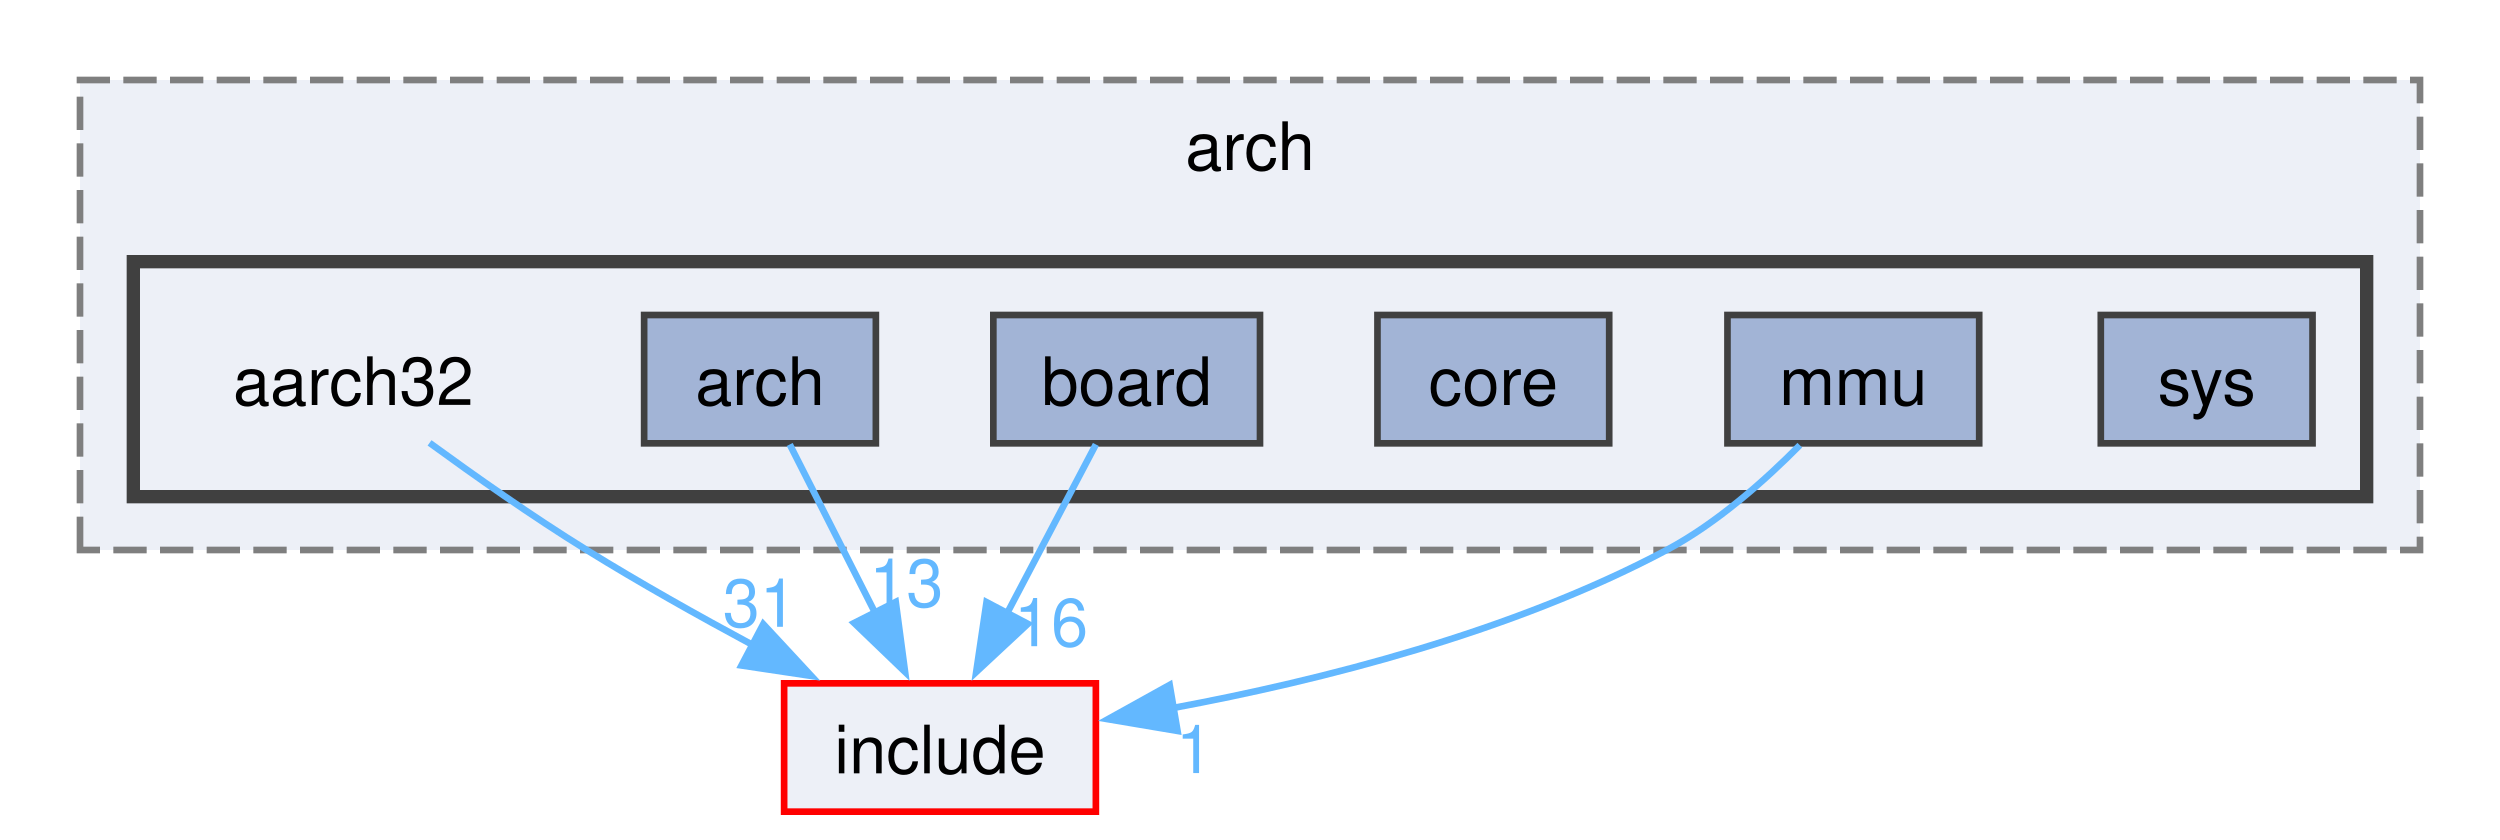
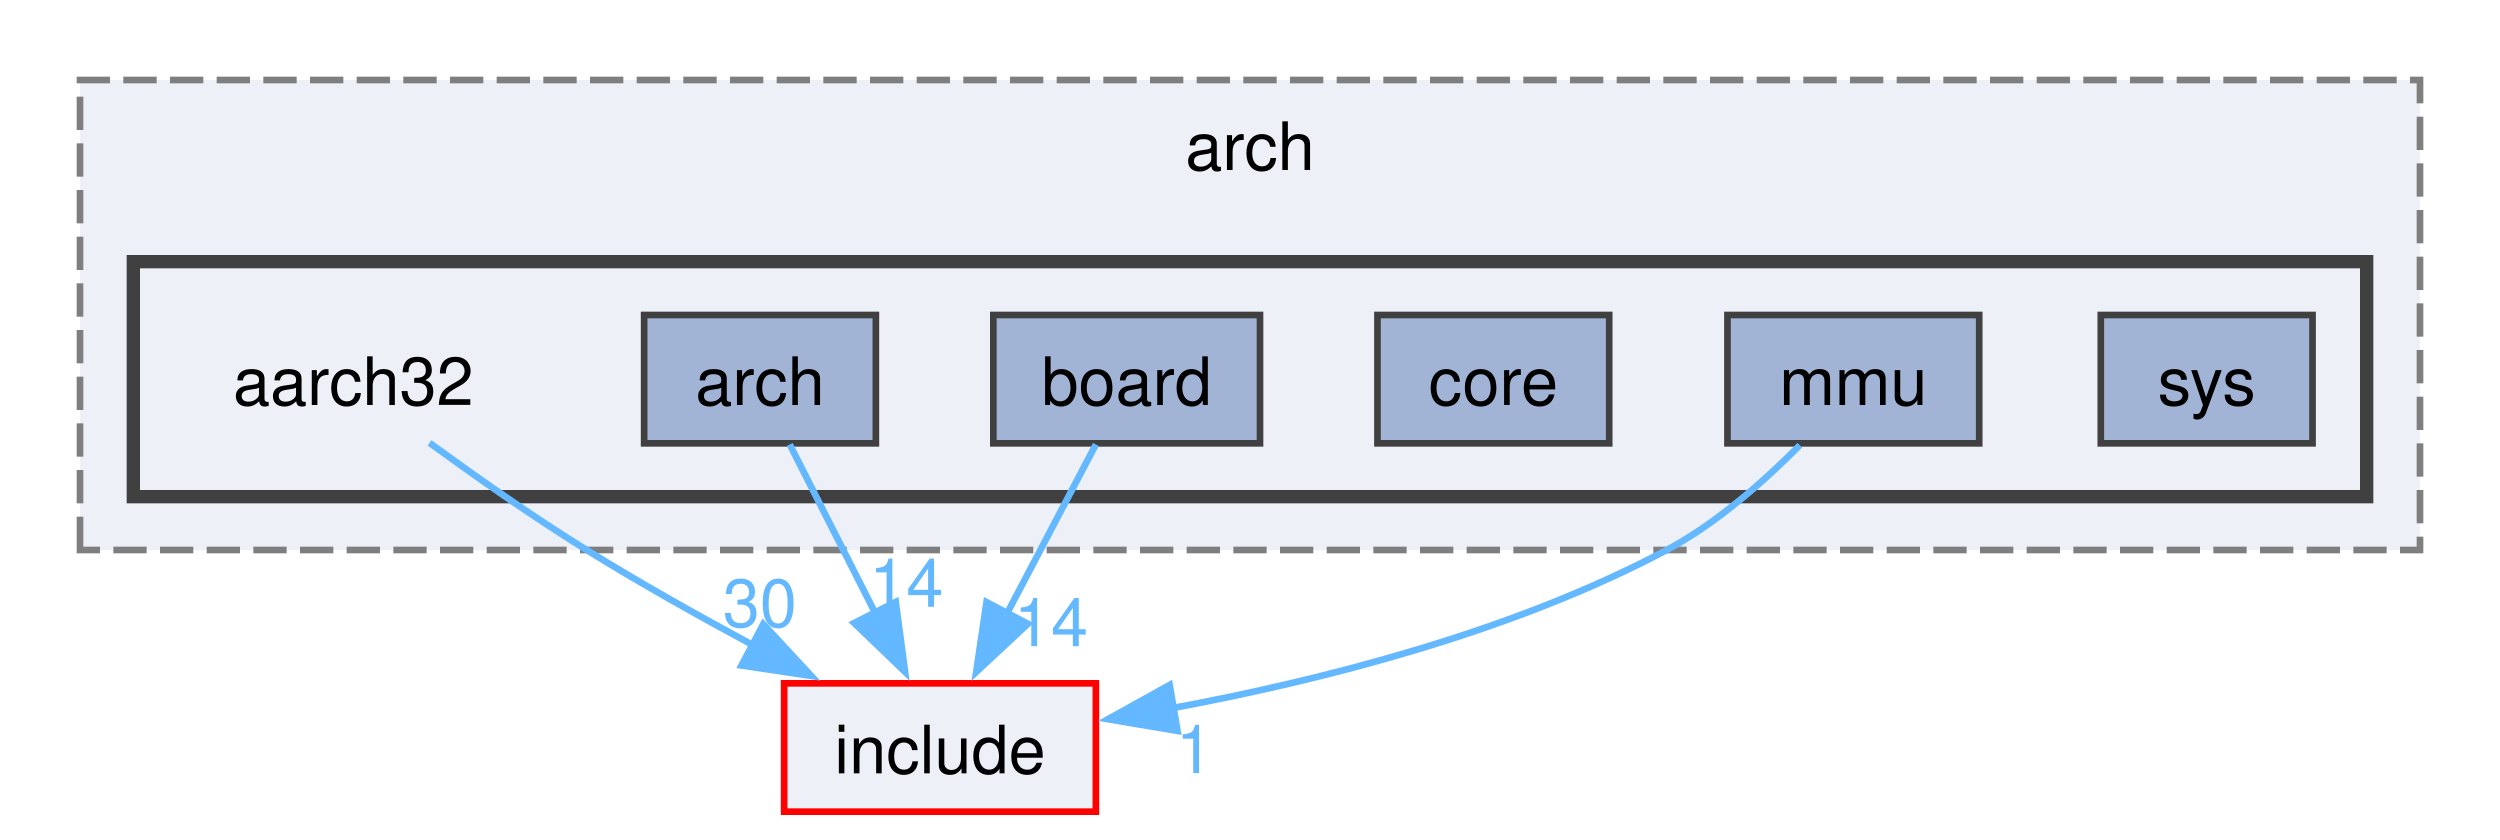
<svg xmlns="http://www.w3.org/2000/svg" xmlns:xlink="http://www.w3.org/1999/xlink" width="375pt" height="126pt" viewBox="0.00 0.00 375.00 126.00">
  <g id="graph0" class="graph" transform="scale(1 1) rotate(0) translate(4 121.75)">
    <g id="clust1" class="cluster">
      <g id="a_clust1">
        <a xlink:href="dir_76e3dd4d2fa719e8d3b096e9aa563982.html" target="_top" xlink:title="arch">
          <polygon fill="#edf0f7" stroke="#7f7f7f" stroke-dasharray="5,2" points="8,-39.25 8,-109.75 359,-109.75 359,-39.25 8,-39.25" />
          <text xml:space="preserve" text-anchor="middle" x="183.5" y="-96.25" font-family="Helvetica,sans-Serif" font-size="10.00">arch</text>
        </a>
      </g>
    </g>
    <g id="clust2" class="cluster">
      <g id="a_clust2">
        <a xlink:href="dir_164d9d2f5b0c525076e27a6a92d62d00.html" target="_top">
          <polygon fill="#edf0f7" stroke="#404040" stroke-width="2" points="16,-47.25 16,-82.5 351,-82.5 351,-47.25 16,-47.25" />
        </a>
      </g>
    </g>
    <g id="node1" class="node">
      <text xml:space="preserve" text-anchor="middle" x="49" y="-61" font-family="Helvetica,sans-Serif" font-size="10.00">aarch32</text>
    </g>
    <g id="node7" class="node">
      <g id="a_node7">
        <a xlink:href="dir_d44c64559bbebec7f509842c48db8b23.html" target="_top" xlink:title="include">
          <polygon fill="#edf0f7" stroke="red" points="160.38,-19.25 113.62,-19.25 113.62,0 160.38,0 160.38,-19.25" />
          <text xml:space="preserve" text-anchor="middle" x="137" y="-5.75" font-family="Helvetica,sans-Serif" font-size="10.00">include</text>
        </a>
      </g>
    </g>
    <g id="edge1" class="edge">
      <g id="a_edge1">
        <a xlink:href="dir_000000_000045.html" target="_top">
          <path fill="none" stroke="#63b8ff" d="M60.43,-55.32C67.16,-50.41 75.91,-44.25 84,-39.25 91.91,-34.35 100.73,-29.4 108.87,-25.02" />
          <polygon fill="#63b8ff" stroke="#63b8ff" points="110.49,-28.13 117.7,-20.36 107.22,-21.93 110.49,-28.13" />
        </a>
      </g>
      <g id="a_edge1-headlabel">
-         <a xlink:href="dir_000000_000045.html" target="_top" xlink:title="31">
-           <text xml:space="preserve" text-anchor="middle" x="109.97" y="-27.73" font-family="Helvetica,sans-Serif" font-size="10.00" fill="#63b8ff">31</text>
+         <a xlink:href="dir_000000_000045.html" target="_top" xlink:title="30">
+           <text xml:space="preserve" text-anchor="middle" x="109.97" y="-27.73" font-family="Helvetica,sans-Serif" font-size="10.00" fill="#63b8ff">30</text>
        </a>
      </g>
    </g>
    <g id="node2" class="node">
      <g id="a_node2">
        <a xlink:href="dir_127b28394ef68d7ee8832494ea6f06dd.html" target="_top" xlink:title="arch">
          <polygon fill="#a2b4d6" stroke="#404040" points="127.38,-74.5 92.62,-74.5 92.62,-55.25 127.38,-55.25 127.38,-74.5" />
          <text xml:space="preserve" text-anchor="middle" x="110" y="-61" font-family="Helvetica,sans-Serif" font-size="10.00">arch</text>
        </a>
      </g>
    </g>
    <g id="edge2" class="edge">
      <g id="a_edge2">
        <a xlink:href="dir_000004_000045.html" target="_top">
          <path fill="none" stroke="#63b8ff" d="M114.46,-55.08C117.95,-48.19 122.95,-38.34 127.35,-29.66" />
          <polygon fill="#63b8ff" stroke="#63b8ff" points="130.36,-31.46 131.76,-20.96 124.12,-28.3 130.36,-31.46" />
        </a>
      </g>
      <g id="a_edge2-headlabel">
-         <a xlink:href="dir_000004_000045.html" target="_top" xlink:title="13">
-           <text xml:space="preserve" text-anchor="middle" x="131.95" y="-30.73" font-family="Helvetica,sans-Serif" font-size="10.00" fill="#63b8ff">13</text>
+         <a xlink:href="dir_000004_000045.html" target="_top" xlink:title="14">
+           <text xml:space="preserve" text-anchor="middle" x="131.95" y="-30.73" font-family="Helvetica,sans-Serif" font-size="10.00" fill="#63b8ff">14</text>
        </a>
      </g>
    </g>
    <g id="node3" class="node">
      <g id="a_node3">
        <a xlink:href="dir_8599ff620e2cfe485ca84e035b93a5ea.html" target="_top" xlink:title="board">
          <polygon fill="#a2b4d6" stroke="#404040" points="185,-74.5 145,-74.5 145,-55.25 185,-55.25 185,-74.5" />
          <text xml:space="preserve" text-anchor="middle" x="165" y="-61" font-family="Helvetica,sans-Serif" font-size="10.00">board</text>
        </a>
      </g>
    </g>
    <g id="edge3" class="edge">
      <g id="a_edge3">
        <a xlink:href="dir_000017_000045.html" target="_top">
          <path fill="none" stroke="#63b8ff" d="M160.38,-55.08C156.75,-48.19 151.57,-38.34 147.01,-29.66" />
          <polygon fill="#63b8ff" stroke="#63b8ff" points="150.18,-28.17 142.43,-20.95 143.98,-31.43 150.18,-28.17" />
        </a>
      </g>
      <g id="a_edge3-headlabel">
-         <a xlink:href="dir_000017_000045.html" target="_top" xlink:title="16">
-           <text xml:space="preserve" text-anchor="middle" x="153.66" y="-24.82" font-family="Helvetica,sans-Serif" font-size="10.00" fill="#63b8ff">16</text>
+         <a xlink:href="dir_000017_000045.html" target="_top" xlink:title="14">
+           <text xml:space="preserve" text-anchor="middle" x="153.66" y="-24.82" font-family="Helvetica,sans-Serif" font-size="10.00" fill="#63b8ff">14</text>
        </a>
      </g>
    </g>
    <g id="node4" class="node">
      <g id="a_node4">
        <a xlink:href="dir_9f169674381755ff82f5c420aa567a6a.html" target="_top" xlink:title="core">
          <polygon fill="#a2b4d6" stroke="#404040" points="237.38,-74.5 202.62,-74.5 202.62,-55.25 237.38,-55.25 237.38,-74.5" />
          <text xml:space="preserve" text-anchor="middle" x="220" y="-61" font-family="Helvetica,sans-Serif" font-size="10.00">core</text>
        </a>
      </g>
    </g>
    <g id="node5" class="node">
      <g id="a_node5">
        <a xlink:href="dir_4af6b765c4f87f8f02f55c09da1949c7.html" target="_top" xlink:title="mmu">
          <polygon fill="#a2b4d6" stroke="#404040" points="292.88,-74.5 255.12,-74.5 255.12,-55.25 292.88,-55.25 292.88,-74.5" />
          <text xml:space="preserve" text-anchor="middle" x="274" y="-61" font-family="Helvetica,sans-Serif" font-size="10.00">mmu</text>
        </a>
      </g>
    </g>
    <g id="edge4" class="edge">
      <g id="a_edge4">
        <a xlink:href="dir_000056_000045.html" target="_top">
          <path fill="none" stroke="#63b8ff" d="M265.97,-54.97C260.75,-49.69 253.54,-43.26 246,-39.25 222.87,-26.94 194.11,-19.67 171.94,-15.55" />
          <polygon fill="#63b8ff" stroke="#63b8ff" points="172.63,-12.11 162.19,-13.87 171.45,-19.01 172.63,-12.11" />
        </a>
      </g>
      <g id="a_edge4-headlabel">
        <a xlink:href="dir_000056_000045.html" target="_top" xlink:title="1">
          <text xml:space="preserve" text-anchor="middle" x="175.17" y="-5.79" font-family="Helvetica,sans-Serif" font-size="10.00" fill="#63b8ff">1</text>
        </a>
      </g>
    </g>
    <g id="node6" class="node">
      <g id="a_node6">
        <a xlink:href="dir_d73a7f2c621826688c2d98a755c1a743.html" target="_top" xlink:title="sys">
          <polygon fill="#a2b4d6" stroke="#404040" points="342.88,-74.5 311.12,-74.5 311.12,-55.25 342.88,-55.25 342.88,-74.5" />
          <text xml:space="preserve" text-anchor="middle" x="327" y="-61" font-family="Helvetica,sans-Serif" font-size="10.00">sys</text>
        </a>
      </g>
    </g>
  </g>
</svg>
